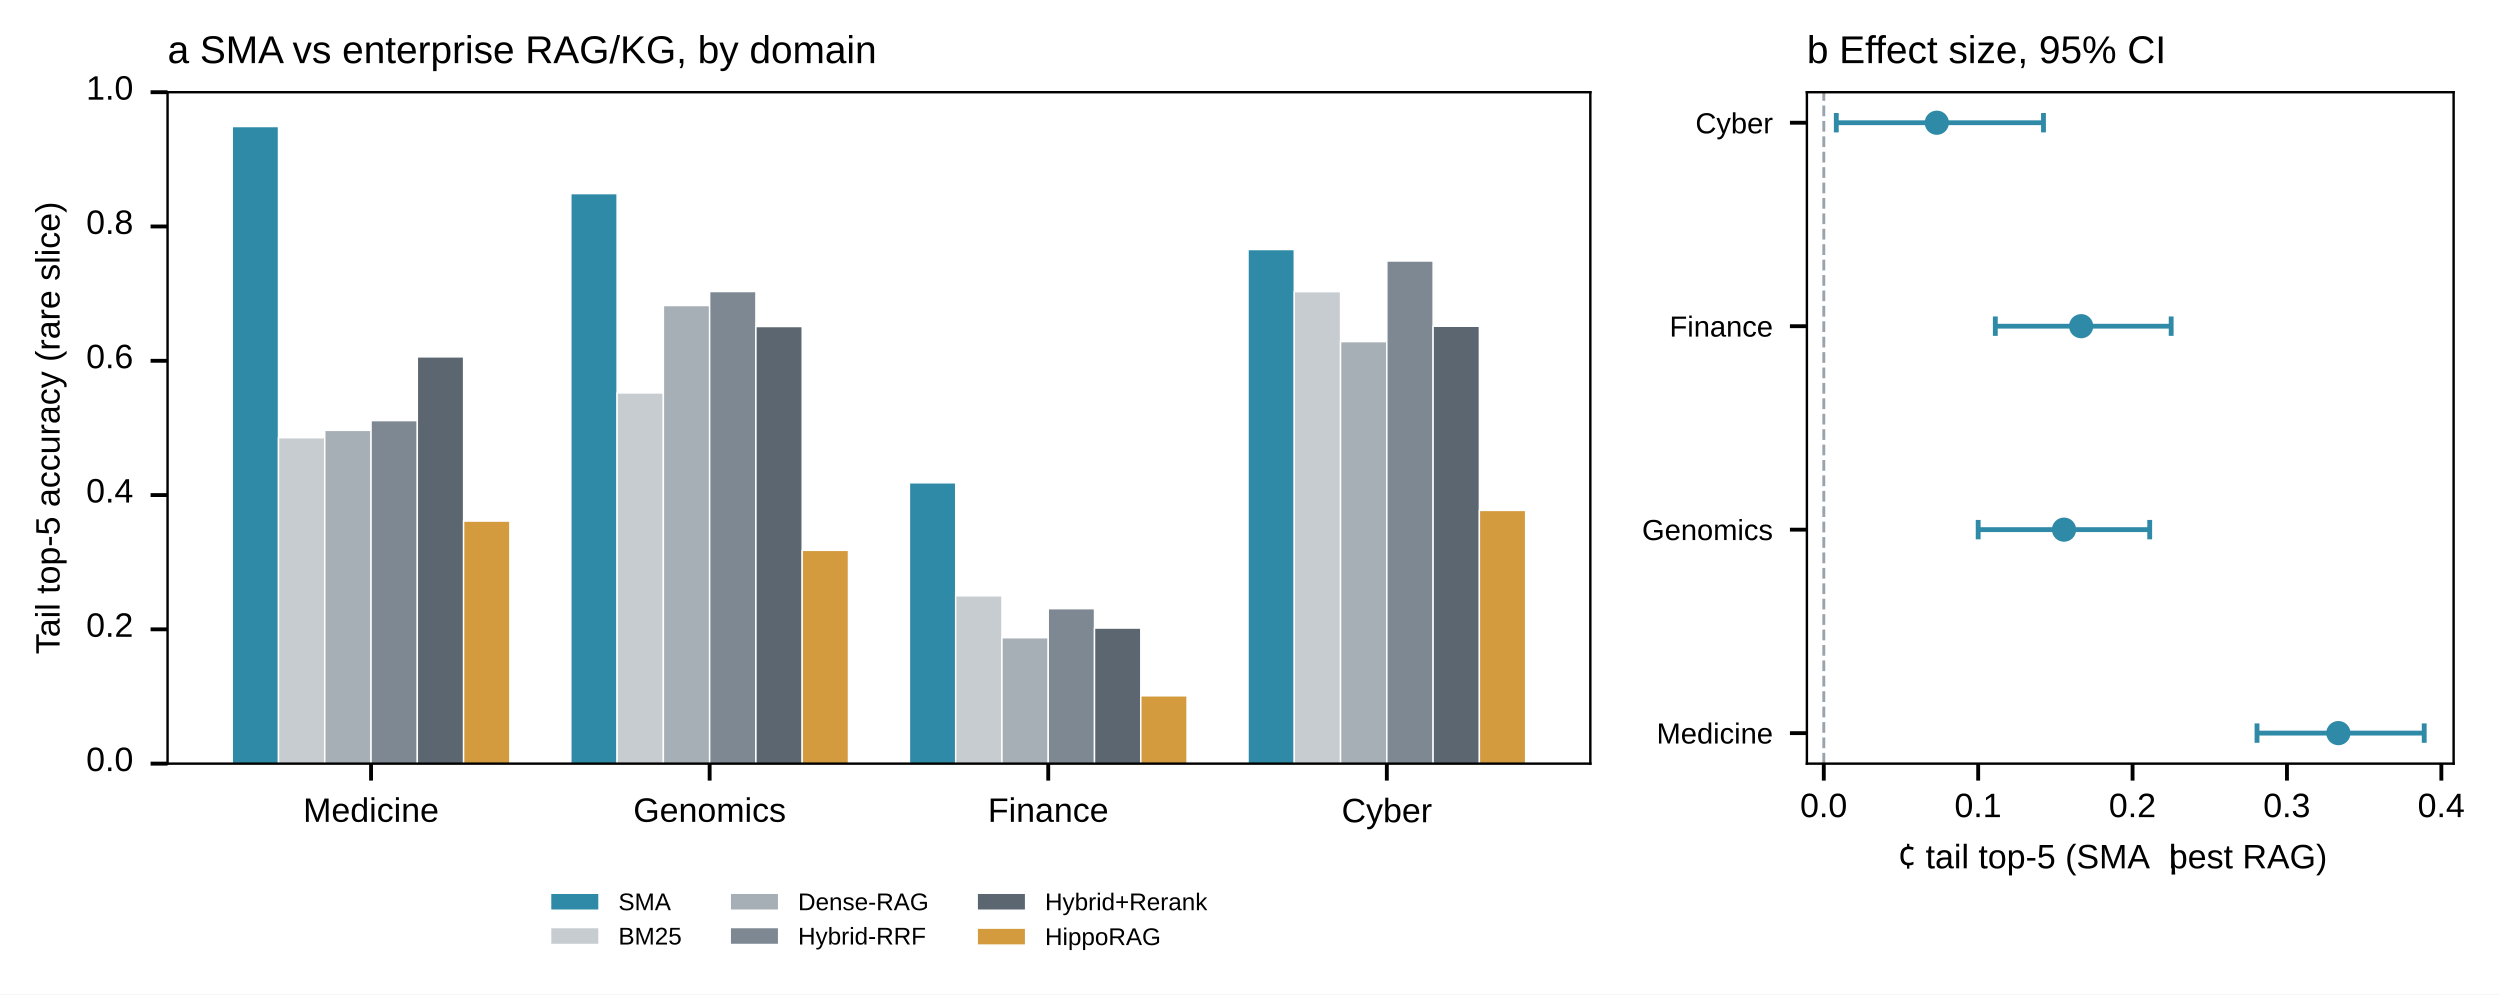
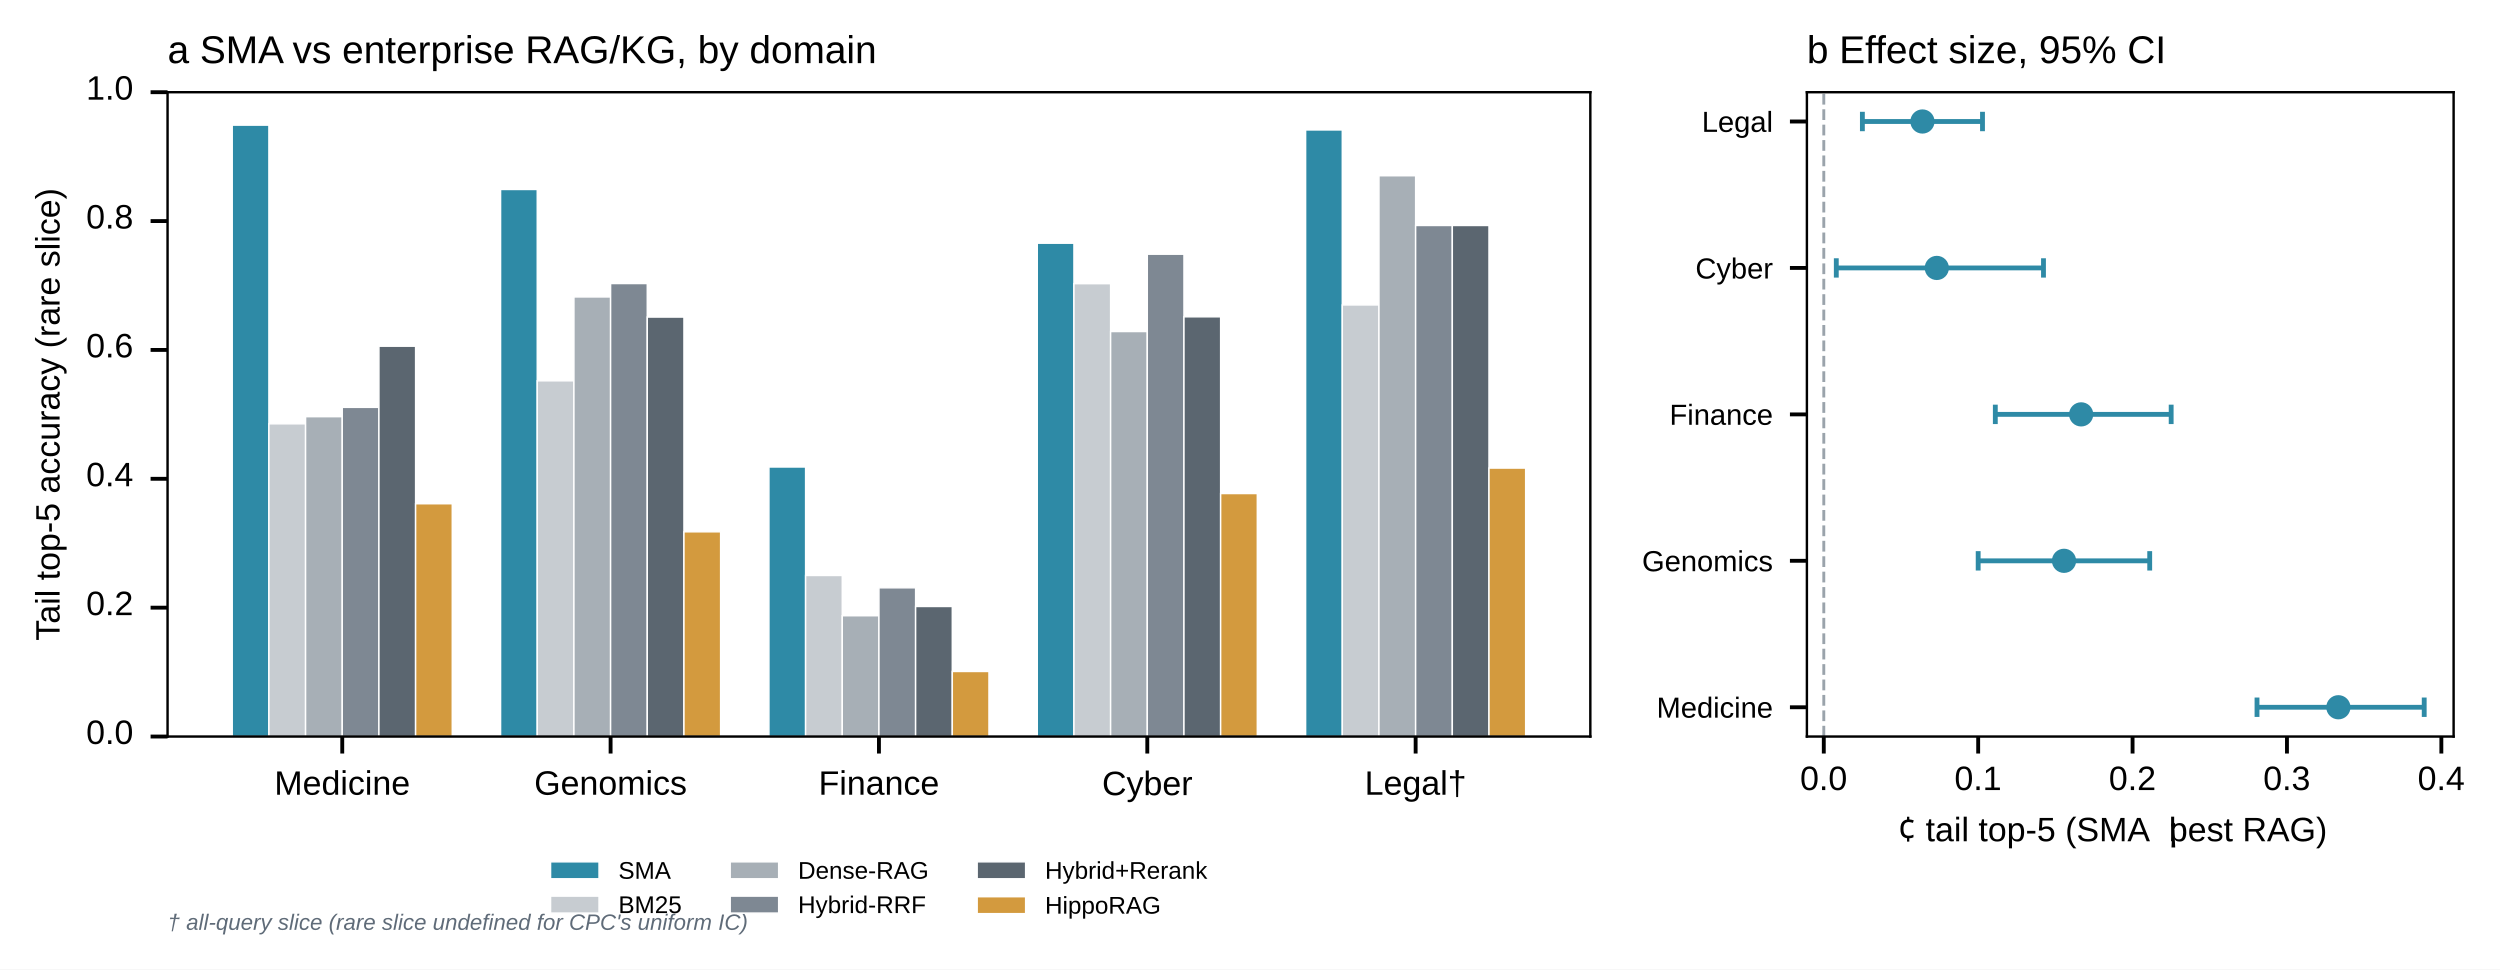
- <svg xmlns="http://www.w3.org/2000/svg" xmlns:xlink="http://www.w3.org/1999/xlink" width="515.778pt" height="205.174pt" viewBox="0 0 515.778 205.174" version="1.1">
+ <svg xmlns="http://www.w3.org/2000/svg" xmlns:xlink="http://www.w3.org/1999/xlink" width="515.778pt" height="200.005pt" viewBox="0 0 515.778 200.005" version="1.1">
  <defs>
    <style type="text/css">*{stroke-linejoin: round; stroke-linecap: butt}</style>
  </defs>
  <g id="figure_1">
    <g id="patch_1">
-       <path d="M 0 205.174  L 515.778 205.174  L 515.778 0  L 0 0  z " style="fill: #ffffff" />
+       <path d="M 0 200.005  L 515.778 200.005  L 515.778 0  L 0 0  z " style="fill: #ffffff" />
    </g>
    <g id="axes_1">
      <g id="patch_2">
-         <path d="M 34.569 157.546  L 328.103 157.546  L 328.103 19.024  L 34.569 19.024  z " style="fill: #ffffff" />
+         <path d="M 34.569 151.957  L 328.103 151.957  L 328.103 19.024  L 34.569 19.024  z " style="fill: #ffffff" />
      </g>
      <g id="patch_3">
-         <path d="M 47.912 157.546  L 57.458 157.546  L 57.458 26.102  L 47.912 26.102  z " clip-path="url(#pbd129fe81b)" style="fill: #2e8aa6; stroke: #ffffff; stroke-width: 0.3; stroke-linejoin: miter" />
+         <path d="M 47.912 151.957  L 55.478 151.957  L 55.478 25.817  L 47.912 25.817  z " clip-path="url(#p60771c1808)" style="fill: #2e8aa6; stroke: #ffffff; stroke-width: 0.3; stroke-linejoin: miter" />
      </g>
      <g id="patch_4">
-         <path d="M 117.767 157.546  L 127.314 157.546  L 127.314 39.941  L 117.767 39.941  z " clip-path="url(#pbd129fe81b)" style="fill: #2e8aa6; stroke: #ffffff; stroke-width: 0.3; stroke-linejoin: miter" />
+         <path d="M 103.274 151.957  L 110.841 151.957  L 110.841 39.097  L 103.274 39.097  z " clip-path="url(#p60771c1808)" style="fill: #2e8aa6; stroke: #ffffff; stroke-width: 0.3; stroke-linejoin: miter" />
      </g>
      <g id="patch_5">
-         <path d="M 187.623 157.546  L 197.17 157.546  L 197.17 99.602  L 187.623 99.602  z " clip-path="url(#pbd129fe81b)" style="fill: #2e8aa6; stroke: #ffffff; stroke-width: 0.3; stroke-linejoin: miter" />
+         <path d="M 158.637 151.957  L 166.204 151.957  L 166.204 96.351  L 158.637 96.351  z " clip-path="url(#p60771c1808)" style="fill: #2e8aa6; stroke: #ffffff; stroke-width: 0.3; stroke-linejoin: miter" />
      </g>
      <g id="patch_6">
-         <path d="M 257.479 157.546  L 267.026 157.546  L 267.026 51.479  L 257.479 51.479  z " clip-path="url(#pbd129fe81b)" style="fill: #2e8aa6; stroke: #ffffff; stroke-width: 0.3; stroke-linejoin: miter" />
+         <path d="M 214 151.957  L 221.566 151.957  L 221.566 50.17  L 214 50.17  z " clip-path="url(#p60771c1808)" style="fill: #2e8aa6; stroke: #ffffff; stroke-width: 0.3; stroke-linejoin: miter" />
      </g>
      <g id="patch_7">
-         <path d="M 57.458 157.546  L 67.005 157.546  L 67.005 90.307  L 57.458 90.307  z " clip-path="url(#pbd129fe81b)" style="fill: #c7ccd1; stroke: #ffffff; stroke-width: 0.3; stroke-linejoin: miter" />
+         <path d="M 269.363 151.957  L 276.929 151.957  L 276.929 26.814  L 269.363 26.814  z " clip-path="url(#p60771c1808)" style="fill: #2e8aa6; stroke: #ffffff; stroke-width: 0.3; stroke-linejoin: miter" />
      </g>
      <g id="patch_8">
-         <path d="M 127.314 157.546  L 136.861 157.546  L 136.861 81.068  L 127.314 81.068  z " clip-path="url(#pbd129fe81b)" style="fill: #c7ccd1; stroke: #ffffff; stroke-width: 0.3; stroke-linejoin: miter" />
+         <path d="M 55.478 151.957  L 63.044 151.957  L 63.044 87.431  L 55.478 87.431  z " clip-path="url(#p60771c1808)" style="fill: #c7ccd1; stroke: #ffffff; stroke-width: 0.3; stroke-linejoin: miter" />
      </g>
      <g id="patch_9">
-         <path d="M 197.17 157.546  L 206.717 157.546  L 206.717 122.915  L 197.17 122.915  z " clip-path="url(#pbd129fe81b)" style="fill: #c7ccd1; stroke: #ffffff; stroke-width: 0.3; stroke-linejoin: miter" />
+         <path d="M 110.841 151.957  L 118.407 151.957  L 118.407 78.565  L 110.841 78.565  z " clip-path="url(#p60771c1808)" style="fill: #c7ccd1; stroke: #ffffff; stroke-width: 0.3; stroke-linejoin: miter" />
      </g>
      <g id="patch_10">
-         <path d="M 267.026 157.546  L 276.573 157.546  L 276.573 60.179  L 267.026 60.179  z " clip-path="url(#pbd129fe81b)" style="fill: #c7ccd1; stroke: #ffffff; stroke-width: 0.3; stroke-linejoin: miter" />
+         <path d="M 166.204 151.957  L 173.77 151.957  L 173.77 118.724  L 166.204 118.724  z " clip-path="url(#p60771c1808)" style="fill: #c7ccd1; stroke: #ffffff; stroke-width: 0.3; stroke-linejoin: miter" />
      </g>
      <g id="patch_11">
-         <path d="M 67.005 157.546  L 76.552 157.546  L 76.552 88.783  L 67.005 88.783  z " clip-path="url(#pbd129fe81b)" style="fill: #a7afb6; stroke: #ffffff; stroke-width: 0.3; stroke-linejoin: miter" />
+         <path d="M 221.566 151.957  L 229.133 151.957  L 229.133 58.518  L 221.566 58.518  z " clip-path="url(#p60771c1808)" style="fill: #c7ccd1; stroke: #ffffff; stroke-width: 0.3; stroke-linejoin: miter" />
      </g>
      <g id="patch_12">
-         <path d="M 136.861 157.546  L 146.408 157.546  L 146.408 63.032  L 136.861 63.032  z " clip-path="url(#pbd129fe81b)" style="fill: #a7afb6; stroke: #ffffff; stroke-width: 0.3; stroke-linejoin: miter" />
+         <path d="M 276.929 151.957  L 284.496 151.957  L 284.496 62.918  L 276.929 62.918  z " clip-path="url(#p60771c1808)" style="fill: #c7ccd1; stroke: #ffffff; stroke-width: 0.3; stroke-linejoin: miter" />
      </g>
      <g id="patch_13">
-         <path d="M 206.717 157.546  L 216.264 157.546  L 216.264 131.573  L 206.717 131.573  z " clip-path="url(#pbd129fe81b)" style="fill: #a7afb6; stroke: #ffffff; stroke-width: 0.3; stroke-linejoin: miter" />
+         <path d="M 63.044 151.957  L 70.61 151.957  L 70.61 85.969  L 63.044 85.969  z " clip-path="url(#p60771c1808)" style="fill: #a7afb6; stroke: #ffffff; stroke-width: 0.3; stroke-linejoin: miter" />
      </g>
      <g id="patch_14">
-         <path d="M 276.573 157.546  L 286.12 157.546  L 286.12 70.471  L 276.573 70.471  z " clip-path="url(#pbd129fe81b)" style="fill: #a7afb6; stroke: #ffffff; stroke-width: 0.3; stroke-linejoin: miter" />
+         <path d="M 118.407 151.957  L 125.973 151.957  L 125.973 61.257  L 118.407 61.257  z " clip-path="url(#p60771c1808)" style="fill: #a7afb6; stroke: #ffffff; stroke-width: 0.3; stroke-linejoin: miter" />
      </g>
      <g id="patch_15">
-         <path d="M 76.552 157.546  L 86.099 157.546  L 86.099 86.775  L 76.552 86.775  z " clip-path="url(#pbd129fe81b)" style="fill: #7e8893; stroke: #ffffff; stroke-width: 0.3; stroke-linejoin: miter" />
+         <path d="M 173.77 151.957  L 181.336 151.957  L 181.336 127.032  L 173.77 127.032  z " clip-path="url(#p60771c1808)" style="fill: #a7afb6; stroke: #ffffff; stroke-width: 0.3; stroke-linejoin: miter" />
      </g>
      <g id="patch_16">
-         <path d="M 146.408 157.546  L 155.955 157.546  L 155.955 60.151  L 146.408 60.151  z " clip-path="url(#pbd129fe81b)" style="fill: #7e8893; stroke: #ffffff; stroke-width: 0.3; stroke-linejoin: miter" />
+         <path d="M 229.133 151.957  L 236.699 151.957  L 236.699 68.395  L 229.133 68.395  z " clip-path="url(#p60771c1808)" style="fill: #a7afb6; stroke: #ffffff; stroke-width: 0.3; stroke-linejoin: miter" />
      </g>
      <g id="patch_17">
-         <path d="M 216.264 157.546  L 225.811 157.546  L 225.811 125.575  L 216.264 125.575  z " clip-path="url(#pbd129fe81b)" style="fill: #7e8893; stroke: #ffffff; stroke-width: 0.3; stroke-linejoin: miter" />
+         <path d="M 284.496 151.957  L 292.062 151.957  L 292.062 36.252  L 284.496 36.252  z " clip-path="url(#p60771c1808)" style="fill: #a7afb6; stroke: #ffffff; stroke-width: 0.3; stroke-linejoin: miter" />
      </g>
      <g id="patch_18">
-         <path d="M 286.12 157.546  L 295.667 157.546  L 295.667 53.848  L 286.12 53.848  z " clip-path="url(#pbd129fe81b)" style="fill: #7e8893; stroke: #ffffff; stroke-width: 0.3; stroke-linejoin: miter" />
+         <path d="M 70.61 151.957  L 78.177 151.957  L 78.177 84.041  L 70.61 84.041  z " clip-path="url(#p60771c1808)" style="fill: #7e8893; stroke: #ffffff; stroke-width: 0.3; stroke-linejoin: miter" />
      </g>
      <g id="patch_19">
-         <path d="M 86.099 157.546  L 95.646 157.546  L 95.646 73.629  L 86.099 73.629  z " clip-path="url(#pbd129fe81b)" style="fill: #5b6670; stroke: #ffffff; stroke-width: 0.3; stroke-linejoin: miter" />
+         <path d="M 125.973 151.957  L 133.539 151.957  L 133.539 58.492  L 125.973 58.492  z " clip-path="url(#p60771c1808)" style="fill: #7e8893; stroke: #ffffff; stroke-width: 0.3; stroke-linejoin: miter" />
      </g>
      <g id="patch_20">
-         <path d="M 155.955 157.546  L 165.502 157.546  L 165.502 67.368  L 155.955 67.368  z " clip-path="url(#pbd129fe81b)" style="fill: #5b6670; stroke: #ffffff; stroke-width: 0.3; stroke-linejoin: miter" />
+         <path d="M 181.336 151.957  L 188.902 151.957  L 188.902 121.276  L 181.336 121.276  z " clip-path="url(#p60771c1808)" style="fill: #7e8893; stroke: #ffffff; stroke-width: 0.3; stroke-linejoin: miter" />
      </g>
      <g id="patch_21">
-         <path d="M 225.811 157.546  L 235.358 157.546  L 235.358 129.578  L 225.811 129.578  z " clip-path="url(#pbd129fe81b)" style="fill: #5b6670; stroke: #ffffff; stroke-width: 0.3; stroke-linejoin: miter" />
+         <path d="M 236.699 151.957  L 244.265 151.957  L 244.265 52.443  L 236.699 52.443  z " clip-path="url(#p60771c1808)" style="fill: #7e8893; stroke: #ffffff; stroke-width: 0.3; stroke-linejoin: miter" />
      </g>
      <g id="patch_22">
-         <path d="M 295.667 157.546  L 305.214 157.546  L 305.214 67.313  L 295.667 67.313  z " clip-path="url(#pbd129fe81b)" style="fill: #5b6670; stroke: #ffffff; stroke-width: 0.3; stroke-linejoin: miter" />
+         <path d="M 292.062 151.957  L 299.628 151.957  L 299.628 46.514  L 292.062 46.514  z " clip-path="url(#p60771c1808)" style="fill: #7e8893; stroke: #ffffff; stroke-width: 0.3; stroke-linejoin: miter" />
      </g>
      <g id="patch_23">
-         <path d="M 95.646 157.546  L 105.193 157.546  L 105.193 107.498  L 95.646 107.498  z " clip-path="url(#pbd129fe81b)" style="fill: #d39a3e; stroke: #ffffff; stroke-width: 0.3; stroke-linejoin: miter" />
+         <path d="M 78.177 151.957  L 85.743 151.957  L 85.743 71.426  L 78.177 71.426  z " clip-path="url(#p60771c1808)" style="fill: #5b6670; stroke: #ffffff; stroke-width: 0.3; stroke-linejoin: miter" />
      </g>
      <g id="patch_24">
-         <path d="M 165.502 157.546  L 175.049 157.546  L 175.049 113.537  L 165.502 113.537  z " clip-path="url(#pbd129fe81b)" style="fill: #d39a3e; stroke: #ffffff; stroke-width: 0.3; stroke-linejoin: miter" />
+         <path d="M 133.539 151.957  L 141.106 151.957  L 141.106 65.418  L 133.539 65.418  z " clip-path="url(#p60771c1808)" style="fill: #5b6670; stroke: #ffffff; stroke-width: 0.3; stroke-linejoin: miter" />
      </g>
      <g id="patch_25">
-         <path d="M 235.358 157.546  L 244.905 157.546  L 244.905 143.555  L 235.358 143.555  z " clip-path="url(#pbd129fe81b)" style="fill: #d39a3e; stroke: #ffffff; stroke-width: 0.3; stroke-linejoin: miter" />
+         <path d="M 188.902 151.957  L 196.469 151.957  L 196.469 125.118  L 188.902 125.118  z " clip-path="url(#p60771c1808)" style="fill: #5b6670; stroke: #ffffff; stroke-width: 0.3; stroke-linejoin: miter" />
      </g>
      <g id="patch_26">
-         <path d="M 305.214 157.546  L 314.761 157.546  L 314.761 105.309  L 305.214 105.309  z " clip-path="url(#pbd129fe81b)" style="fill: #d39a3e; stroke: #ffffff; stroke-width: 0.3; stroke-linejoin: miter" />
+         <path d="M 244.265 151.957  L 251.831 151.957  L 251.831 65.364  L 244.265 65.364  z " clip-path="url(#p60771c1808)" style="fill: #5b6670; stroke: #ffffff; stroke-width: 0.3; stroke-linejoin: miter" />
+       </g>
+       <g id="patch_27">
+         <path d="M 299.628 151.957  L 307.194 151.957  L 307.194 46.514  L 299.628 46.514  z " clip-path="url(#p60771c1808)" style="fill: #5b6670; stroke: #ffffff; stroke-width: 0.3; stroke-linejoin: miter" />
+       </g>
+       <g id="patch_28">
+         <path d="M 85.743 151.957  L 93.309 151.957  L 93.309 103.928  L 85.743 103.928  z " clip-path="url(#p60771c1808)" style="fill: #d39a3e; stroke: #ffffff; stroke-width: 0.3; stroke-linejoin: miter" />
+       </g>
+       <g id="patch_29">
+         <path d="M 141.106 151.957  L 148.672 151.957  L 148.672 109.724  L 141.106 109.724  z " clip-path="url(#p60771c1808)" style="fill: #d39a3e; stroke: #ffffff; stroke-width: 0.3; stroke-linejoin: miter" />
+       </g>
+       <g id="patch_30">
+         <path d="M 196.469 151.957  L 204.035 151.957  L 204.035 138.531  L 196.469 138.531  z " clip-path="url(#p60771c1808)" style="fill: #d39a3e; stroke: #ffffff; stroke-width: 0.3; stroke-linejoin: miter" />
+       </g>
+       <g id="patch_31">
+         <path d="M 251.831 151.957  L 259.398 151.957  L 259.398 101.828  L 251.831 101.828  z " clip-path="url(#p60771c1808)" style="fill: #d39a3e; stroke: #ffffff; stroke-width: 0.3; stroke-linejoin: miter" />
+       </g>
+       <g id="patch_32">
+         <path d="M 307.194 151.957  L 314.761 151.957  L 314.761 96.564  L 307.194 96.564  z " clip-path="url(#p60771c1808)" style="fill: #d39a3e; stroke: #ffffff; stroke-width: 0.3; stroke-linejoin: miter" />
      </g>
      <g id="matplotlib.axis_1">
        <g id="xtick_1">
          <g id="line2d_1">
            <defs>
-               <path id="m5d22c96a37" d="M 0 0  L 0 3.5  " style="stroke: #000000; stroke-width: 0.8" />
+               <path id="mb6d1cd2366" d="M 0 0  L 0 3.5  " style="stroke: #000000; stroke-width: 0.8" />
            </defs>
            <g>
-               <use xlink:href="#m5d22c96a37" x="76.552" y="157.546" style="stroke: #000000; stroke-width: 0.8" />
+               <use xlink:href="#mb6d1cd2366" x="70.61" y="151.957" style="stroke: #000000; stroke-width: 0.8" />
            </g>
          </g>
          <g id="text_1">
-             <text style="font: 7px 'Arial', 'Helvetica', 'DejaVu Sans', sans-serif; text-anchor: middle" x="76.552" y="169.556" transform="rotate(-0 76.55239 169.5563)">Medicine</text>
+             <text style="font: 7px 'Arial', 'Helvetica', 'DejaVu Sans', sans-serif; text-anchor: middle" x="70.61" y="163.968" transform="rotate(-0 70.6103 163.9677)">Medicine</text>
          </g>
        </g>
        <g id="xtick_2">
          <g id="line2d_2">
            <g>
-               <use xlink:href="#m5d22c96a37" x="146.408" y="157.546" style="stroke: #000000; stroke-width: 0.8" />
+               <use xlink:href="#mb6d1cd2366" x="125.973" y="151.957" style="stroke: #000000; stroke-width: 0.8" />
            </g>
          </g>
          <g id="text_2">
-             <text style="font: 7px 'Arial', 'Helvetica', 'DejaVu Sans', sans-serif; text-anchor: middle" x="146.408" y="169.556" transform="rotate(-0 146.4082 169.5563)">Genomics</text>
+             <text style="font: 7px 'Arial', 'Helvetica', 'DejaVu Sans', sans-serif; text-anchor: middle" x="125.973" y="163.968" transform="rotate(-0 125.9732 163.9677)">Genomics</text>
          </g>
        </g>
        <g id="xtick_3">
          <g id="line2d_3">
            <g>
-               <use xlink:href="#m5d22c96a37" x="216.264" y="157.546" style="stroke: #000000; stroke-width: 0.8" />
+               <use xlink:href="#mb6d1cd2366" x="181.336" y="151.957" style="stroke: #000000; stroke-width: 0.8" />
            </g>
          </g>
          <g id="text_3">
-             <text style="font: 7px 'Arial', 'Helvetica', 'DejaVu Sans', sans-serif; text-anchor: middle" x="216.264" y="169.556" transform="rotate(-0 216.2639 169.5563)">Finance</text>
+             <text style="font: 7px 'Arial', 'Helvetica', 'DejaVu Sans', sans-serif; text-anchor: middle" x="181.336" y="163.968" transform="rotate(-0 181.3361 163.9677)">Finance</text>
          </g>
        </g>
        <g id="xtick_4">
          <g id="line2d_4">
            <g>
-               <use xlink:href="#m5d22c96a37" x="286.12" y="157.546" style="stroke: #000000; stroke-width: 0.8" />
+               <use xlink:href="#mb6d1cd2366" x="236.699" y="151.957" style="stroke: #000000; stroke-width: 0.8" />
            </g>
          </g>
          <g id="text_4">
-             <text style="font: 7px 'Arial', 'Helvetica', 'DejaVu Sans', sans-serif; text-anchor: middle" x="286.12" y="169.642" transform="rotate(-0 286.1197 169.6416)">Cyber</text>
+             <text style="font: 7px 'Arial', 'Helvetica', 'DejaVu Sans', sans-serif; text-anchor: middle" x="236.699" y="164.053" transform="rotate(-0 236.6989 164.053)">Cyber</text>
+           </g>
+         </g>
+         <g id="xtick_5">
+           <g id="line2d_5">
+             <g>
+               <use xlink:href="#mb6d1cd2366" x="292.062" y="151.957" style="stroke: #000000; stroke-width: 0.8" />
+             </g>
+           </g>
+           <g id="text_5">
+             <text style="font: 7px 'Arial', 'Helvetica', 'DejaVu Sans', sans-serif; text-anchor: middle" x="292.062" y="163.968" transform="rotate(-0 292.0618 163.9677)">Legal†</text>
          </g>
        </g>
      </g>
      <g id="matplotlib.axis_2">
        <g id="ytick_1">
-           <g id="line2d_5">
+           <g id="line2d_6">
            <defs>
-               <path id="m85ed075227" d="M 0 0  L -3.5 0  " style="stroke: #000000; stroke-width: 0.8" />
+               <path id="m9bcfb2f5f6" d="M 0 0  L -3.5 0  " style="stroke: #000000; stroke-width: 0.8" />
            </defs>
            <g>
-               <use xlink:href="#m85ed075227" x="34.569" y="157.546" style="stroke: #000000; stroke-width: 0.8" />
-             </g>
-           </g>
-           <g id="text_5">
-             <g transform="translate(17.76906 160.0511)">
+               <use xlink:href="#m9bcfb2f5f6" x="34.569" y="151.957" style="stroke: #000000; stroke-width: 0.8" />
+             </g>
+           </g>
+           <g id="text_6">
+             <g transform="translate(17.76906 154.4624)">
              <text>
                <tspan style="font: 7px 'Arial'" x="0 3.893 5.838" y="-0.969">0.0</tspan>
              </text>
            </g>
          </g>
        </g>
        <g id="ytick_2">
-           <g id="line2d_6">
-             <g>
-               <use xlink:href="#m85ed075227" x="34.569" y="129.841" style="stroke: #000000; stroke-width: 0.8" />
-             </g>
-           </g>
-           <g id="text_6">
-             <g transform="translate(17.76906 132.3467)">
+           <g id="line2d_7">
+             <g>
+               <use xlink:href="#m9bcfb2f5f6" x="34.569" y="125.371" style="stroke: #000000; stroke-width: 0.8" />
+             </g>
+           </g>
+           <g id="text_7">
+             <g transform="translate(17.76906 127.8757)">
              <text>
                <tspan style="font: 7px 'Arial'" x="0 3.893 5.838" y="-0.969">0.2</tspan>
              </text>
            </g>
          </g>
        </g>
        <g id="ytick_3">
-           <g id="line2d_7">
-             <g>
-               <use xlink:href="#m85ed075227" x="34.569" y="102.137" style="stroke: #000000; stroke-width: 0.8" />
-             </g>
-           </g>
-           <g id="text_7">
-             <g transform="translate(17.76906 104.6422)">
+           <g id="line2d_8">
+             <g>
+               <use xlink:href="#m9bcfb2f5f6" x="34.569" y="98.784" style="stroke: #000000; stroke-width: 0.8" />
+             </g>
+           </g>
+           <g id="text_8">
+             <g transform="translate(17.76906 101.2891)">
              <text>
                <tspan style="font: 7px 'Arial'" x="0 3.893 5.838" y="-0.969">0.4</tspan>
              </text>
            </g>
          </g>
        </g>
        <g id="ytick_4">
-           <g id="line2d_8">
-             <g>
-               <use xlink:href="#m85ed075227" x="34.569" y="74.433" style="stroke: #000000; stroke-width: 0.8" />
-             </g>
-           </g>
-           <g id="text_8">
-             <g transform="translate(17.76906 76.93782)">
+           <g id="line2d_9">
+             <g>
+               <use xlink:href="#m9bcfb2f5f6" x="34.569" y="72.197" style="stroke: #000000; stroke-width: 0.8" />
+             </g>
+           </g>
+           <g id="text_9">
+             <g transform="translate(17.76906 74.70236)">
              <text>
                <tspan style="font: 7px 'Arial'" x="0 3.893 5.838" y="-0.969">0.6</tspan>
              </text>
            </g>
          </g>
        </g>
        <g id="ytick_5">
-           <g id="line2d_9">
-             <g>
-               <use xlink:href="#m85ed075227" x="34.569" y="46.728" style="stroke: #000000; stroke-width: 0.8" />
-             </g>
-           </g>
-           <g id="text_9">
-             <g transform="translate(17.76906 49.2334)">
+           <g id="line2d_10">
+             <g>
+               <use xlink:href="#m9bcfb2f5f6" x="34.569" y="45.61" style="stroke: #000000; stroke-width: 0.8" />
+             </g>
+           </g>
+           <g id="text_10">
+             <g transform="translate(17.76906 48.11567)">
              <text>
                <tspan style="font: 7px 'Arial'" x="0 3.893 5.838" y="-0.969">0.8</tspan>
              </text>
            </g>
          </g>
        </g>
        <g id="ytick_6">
-           <g id="line2d_10">
-             <g>
-               <use xlink:href="#m85ed075227" x="34.569" y="19.024" style="stroke: #000000; stroke-width: 0.8" />
-             </g>
-           </g>
-           <g id="text_10">
+           <g id="line2d_11">
+             <g>
+               <use xlink:href="#m9bcfb2f5f6" x="34.569" y="19.024" style="stroke: #000000; stroke-width: 0.8" />
+             </g>
+           </g>
+           <g id="text_11">
            <g transform="translate(17.76906 21.52898)">
              <text>
                <tspan style="font: 7px 'Arial'" x="0 3.893 5.838" y="-0.969">1.0</tspan>
              </text>
            </g>
          </g>
        </g>
-         <g id="text_11">
-           <text style="font: 7px 'Arial', 'Helvetica', 'DejaVu Sans', sans-serif; text-anchor: middle" x="12.296" y="88.285" transform="rotate(-90 12.29578 88.2848)">Tail top-5 accuracy (rare slice)</text>
-         </g>
-       </g>
-       <g id="patch_27">
-         <path d="M 34.569 157.546  L 34.569 19.024  " style="fill: none; stroke: #000000; stroke-width: 0.5; stroke-linejoin: miter; stroke-linecap: square" />
-       </g>
-       <g id="patch_28">
-         <path d="M 328.103 157.546  L 328.103 19.024  " style="fill: none; stroke: #000000; stroke-width: 0.5; stroke-linejoin: miter; stroke-linecap: square" />
-       </g>
-       <g id="patch_29">
-         <path d="M 34.569 157.546  L 328.103 157.546  " style="fill: none; stroke: #000000; stroke-width: 0.5; stroke-linejoin: miter; stroke-linecap: square" />
-       </g>
-       <g id="patch_30">
+         <g id="text_12">
+           <text style="font: 7px 'Arial', 'Helvetica', 'DejaVu Sans', sans-serif; text-anchor: middle" x="12.296" y="85.49" transform="rotate(-90 12.29578 85.49048)">Tail top-5 accuracy (rare slice)</text>
+         </g>
+       </g>
+       <g id="patch_33">
+         <path d="M 34.569 151.957  L 34.569 19.024  " style="fill: none; stroke: #000000; stroke-width: 0.5; stroke-linejoin: miter; stroke-linecap: square" />
+       </g>
+       <g id="patch_34">
+         <path d="M 328.103 151.957  L 328.103 19.024  " style="fill: none; stroke: #000000; stroke-width: 0.5; stroke-linejoin: miter; stroke-linecap: square" />
+       </g>
+       <g id="patch_35">
+         <path d="M 34.569 151.957  L 328.103 151.957  " style="fill: none; stroke: #000000; stroke-width: 0.5; stroke-linejoin: miter; stroke-linecap: square" />
+       </g>
+       <g id="patch_36">
        <path d="M 34.569 19.024  L 328.103 19.024  " style="fill: none; stroke: #000000; stroke-width: 0.5; stroke-linejoin: miter; stroke-linecap: square" />
      </g>
-       <g id="text_12">
+       <g id="text_13">
+         <text style="fill: #5f6b78; font: italic 4.6px 'Arial', 'Helvetica', 'DejaVu Sans', sans-serif; text-anchor: start" x="34.569" y="191.837" transform="rotate(-0 34.56906 191.8372)">† all-query slice (rare slice undefined for CPC's uniform IC)</text>
+       </g>
+       <g id="text_14">
        <text style="font: 8px 'Arial', 'Helvetica', 'DejaVu Sans', sans-serif; text-anchor: start" x="34.569" y="13.024" transform="rotate(-0 34.56906 13.02375)">a   SMA vs enterprise RAG/KG, by domain</text>
      </g>
      <g id="legend_1">
-         <g id="patch_31">
-           <path d="M 113.587 187.788  L 123.587 187.788  L 123.587 184.288  L 113.587 184.288  z " style="fill: #2e8aa6; stroke: #ffffff; stroke-width: 0.3; stroke-linejoin: miter" />
-         </g>
-         <g id="text_13">
-           <text style="font: 5px 'Arial', 'Helvetica', 'DejaVu Sans', sans-serif; text-anchor: start" x="127.587" y="187.788" transform="rotate(-0 127.5868 187.7883)">SMA</text>
-         </g>
-         <g id="patch_32">
-           <path d="M 113.587 194.861  L 123.587 194.861  L 123.587 191.361  L 113.587 191.361  z " style="fill: #c7ccd1; stroke: #ffffff; stroke-width: 0.3; stroke-linejoin: miter" />
-         </g>
-         <g id="text_14">
-           <text style="font: 5px 'Arial', 'Helvetica', 'DejaVu Sans', sans-serif; text-anchor: start" x="127.587" y="194.861" transform="rotate(-0 127.5868 194.8609)">BM25</text>
-         </g>
-         <g id="patch_33">
-           <path d="M 150.648 187.788  L 160.648 187.788  L 160.648 184.288  L 150.648 184.288  z " style="fill: #a7afb6; stroke: #ffffff; stroke-width: 0.3; stroke-linejoin: miter" />
+         <g id="patch_37">
+           <path d="M 113.587 181.305  L 123.587 181.305  L 123.587 177.805  L 113.587 177.805  z " style="fill: #2e8aa6; stroke: #ffffff; stroke-width: 0.3; stroke-linejoin: miter" />
        </g>
        <g id="text_15">
-           <text style="font: 5px 'Arial', 'Helvetica', 'DejaVu Sans', sans-serif; text-anchor: start" x="164.648" y="187.788" transform="rotate(-0 164.6478 187.7883)">Dense-RAG</text>
-         </g>
-         <g id="patch_34">
-           <path d="M 150.648 194.861  L 160.648 194.861  L 160.648 191.361  L 150.648 191.361  z " style="fill: #7e8893; stroke: #ffffff; stroke-width: 0.3; stroke-linejoin: miter" />
+           <text style="font: 5px 'Arial', 'Helvetica', 'DejaVu Sans', sans-serif; text-anchor: start" x="127.587" y="181.305" transform="rotate(-0 127.5868 181.3055)">SMA</text>
+         </g>
+         <g id="patch_38">
+           <path d="M 113.587 188.378  L 123.587 188.378  L 123.587 184.878  L 113.587 184.878  z " style="fill: #c7ccd1; stroke: #ffffff; stroke-width: 0.3; stroke-linejoin: miter" />
        </g>
        <g id="text_16">
-           <text style="font: 5px 'Arial', 'Helvetica', 'DejaVu Sans', sans-serif; text-anchor: start" x="164.648" y="194.861" transform="rotate(-0 164.6478 194.8609)">Hybrid-RRF</text>
-         </g>
-         <g id="patch_35">
-           <path d="M 201.6 187.788  L 211.6 187.788  L 211.6 184.288  L 201.6 184.288  z " style="fill: #5b6670; stroke: #ffffff; stroke-width: 0.3; stroke-linejoin: miter" />
+           <text style="font: 5px 'Arial', 'Helvetica', 'DejaVu Sans', sans-serif; text-anchor: start" x="127.587" y="188.378" transform="rotate(-0 127.5868 188.3781)">BM25</text>
+         </g>
+         <g id="patch_39">
+           <path d="M 150.648 181.305  L 160.648 181.305  L 160.648 177.805  L 150.648 177.805  z " style="fill: #a7afb6; stroke: #ffffff; stroke-width: 0.3; stroke-linejoin: miter" />
        </g>
        <g id="text_17">
-           <text style="font: 5px 'Arial', 'Helvetica', 'DejaVu Sans', sans-serif; text-anchor: start" x="215.6" y="187.788" transform="rotate(-0 215.6001 187.7883)">Hybrid+Rerank</text>
-         </g>
-         <g id="patch_36">
-           <path d="M 201.6 194.98  L 211.6 194.98  L 211.6 191.48  L 201.6 191.48  z " style="fill: #d39a3e; stroke: #ffffff; stroke-width: 0.3; stroke-linejoin: miter" />
+           <text style="font: 5px 'Arial', 'Helvetica', 'DejaVu Sans', sans-serif; text-anchor: start" x="164.648" y="181.305" transform="rotate(-0 164.6478 181.3055)">Dense-RAG</text>
+         </g>
+         <g id="patch_40">
+           <path d="M 150.648 188.378  L 160.648 188.378  L 160.648 184.878  L 150.648 184.878  z " style="fill: #7e8893; stroke: #ffffff; stroke-width: 0.3; stroke-linejoin: miter" />
        </g>
        <g id="text_18">
-           <text style="font: 5px 'Arial', 'Helvetica', 'DejaVu Sans', sans-serif; text-anchor: start" x="215.6" y="194.98" transform="rotate(-0 215.6001 194.9805)">HippoRAG</text>
+           <text style="font: 5px 'Arial', 'Helvetica', 'DejaVu Sans', sans-serif; text-anchor: start" x="164.648" y="188.378" transform="rotate(-0 164.6478 188.3781)">Hybrid-RRF</text>
+         </g>
+         <g id="patch_41">
+           <path d="M 201.6 181.305  L 211.6 181.305  L 211.6 177.805  L 201.6 177.805  z " style="fill: #5b6670; stroke: #ffffff; stroke-width: 0.3; stroke-linejoin: miter" />
+         </g>
+         <g id="text_19">
+           <text style="font: 5px 'Arial', 'Helvetica', 'DejaVu Sans', sans-serif; text-anchor: start" x="215.6" y="181.305" transform="rotate(-0 215.6001 181.3055)">Hybrid+Rerank</text>
+         </g>
+         <g id="patch_42">
+           <path d="M 201.6 188.498  L 211.6 188.498  L 211.6 184.998  L 201.6 184.998  z " style="fill: #d39a3e; stroke: #ffffff; stroke-width: 0.3; stroke-linejoin: miter" />
+         </g>
+         <g id="text_20">
+           <text style="font: 5px 'Arial', 'Helvetica', 'DejaVu Sans', sans-serif; text-anchor: start" x="215.6" y="188.498" transform="rotate(-0 215.6001 188.4976)">HippoRAG</text>
        </g>
      </g>
    </g>
    <g id="axes_2">
-       <g id="patch_37">
-         <path d="M 372.783 157.546  L 506.208 157.546  L 506.208 19.024  L 372.783 19.024  z " style="fill: #ffffff" />
+       <g id="patch_43">
+         <path d="M 372.783 151.957  L 506.208 151.957  L 506.208 19.024  L 372.783 19.024  z " style="fill: #ffffff" />
      </g>
      <g id="matplotlib.axis_3">
-         <g id="xtick_5">
-           <g id="line2d_11">
-             <g>
-               <use xlink:href="#m5d22c96a37" x="376.268" y="157.546" style="stroke: #000000; stroke-width: 0.8" />
-             </g>
-           </g>
-           <g id="text_19">
-             <g transform="translate(371.3677 169.5563)">
-               <text>
-                 <tspan style="font: 7px 'Arial'" x="0 3.893 5.838" y="-0.969">0.0</tspan>
-               </text>
-             </g>
-           </g>
-         </g>
        <g id="xtick_6">
          <g id="line2d_12">
            <g>
-               <use xlink:href="#m5d22c96a37" x="408.12" y="157.546" style="stroke: #000000; stroke-width: 0.8" />
-             </g>
-           </g>
-           <g id="text_20">
-             <g transform="translate(403.2204 169.5563)">
-               <text>
-                 <tspan style="font: 7px 'Arial'" x="0 3.893 5.838" y="-0.969">0.1</tspan>
+               <use xlink:href="#mb6d1cd2366" x="376.268" y="151.957" style="stroke: #000000; stroke-width: 0.8" />
+             </g>
+           </g>
+           <g id="text_21">
+             <g transform="translate(371.3677 163.9677)">
+               <text>
+                 <tspan style="font: 7px 'Arial'" x="0 3.893 5.838" y="-0.969">0.0</tspan>
              </text>
            </g>
          </g>
        </g>
        <g id="xtick_7">
          <g id="line2d_13">
            <g>
-               <use xlink:href="#m5d22c96a37" x="439.973" y="157.546" style="stroke: #000000; stroke-width: 0.8" />
-             </g>
-           </g>
-           <g id="text_21">
-             <g transform="translate(435.0731 169.5563)">
-               <text>
-                 <tspan style="font: 7px 'Arial'" x="0 3.893 5.838" y="-0.969">0.2</tspan>
+               <use xlink:href="#mb6d1cd2366" x="408.12" y="151.957" style="stroke: #000000; stroke-width: 0.8" />
+             </g>
+           </g>
+           <g id="text_22">
+             <g transform="translate(403.2204 163.9677)">
+               <text>
+                 <tspan style="font: 7px 'Arial'" x="0 3.893 5.838" y="-0.969">0.1</tspan>
              </text>
            </g>
          </g>
        </g>
        <g id="xtick_8">
          <g id="line2d_14">
            <g>
-               <use xlink:href="#m5d22c96a37" x="471.826" y="157.546" style="stroke: #000000; stroke-width: 0.8" />
-             </g>
-           </g>
-           <g id="text_22">
-             <g transform="translate(466.9258 169.5563)">
-               <text>
-                 <tspan style="font: 7px 'Arial'" x="0 3.893 5.838" y="-0.969">0.3</tspan>
+               <use xlink:href="#mb6d1cd2366" x="439.973" y="151.957" style="stroke: #000000; stroke-width: 0.8" />
+             </g>
+           </g>
+           <g id="text_23">
+             <g transform="translate(435.0731 163.9677)">
+               <text>
+                 <tspan style="font: 7px 'Arial'" x="0 3.893 5.838" y="-0.969">0.2</tspan>
              </text>
            </g>
          </g>
        </g>
        <g id="xtick_9">
          <g id="line2d_15">
            <g>
-               <use xlink:href="#m5d22c96a37" x="503.678" y="157.546" style="stroke: #000000; stroke-width: 0.8" />
-             </g>
-           </g>
-           <g id="text_23">
-             <g transform="translate(498.7785 169.5563)">
+               <use xlink:href="#mb6d1cd2366" x="471.826" y="151.957" style="stroke: #000000; stroke-width: 0.8" />
+             </g>
+           </g>
+           <g id="text_24">
+             <g transform="translate(466.9258 163.9677)">
+               <text>
+                 <tspan style="font: 7px 'Arial'" x="0 3.893 5.838" y="-0.969">0.3</tspan>
+               </text>
+             </g>
+           </g>
+         </g>
+         <g id="xtick_10">
+           <g id="line2d_16">
+             <g>
+               <use xlink:href="#mb6d1cd2366" x="503.678" y="151.957" style="stroke: #000000; stroke-width: 0.8" />
+             </g>
+           </g>
+           <g id="text_25">
+             <g transform="translate(498.7785 163.9677)">
              <text>
                <tspan style="font: 7px 'Arial'" x="0 3.893 5.838" y="-0.969">0.4</tspan>
              </text>
            </g>
          </g>
        </g>
-         <g id="text_24">
-           <g transform="translate(391.4403 180.0576)">
+         <g id="text_26">
+           <g transform="translate(391.4403 174.4689)">
            <text>
              <tspan style="font: 7px 'cmr10'" x="0" y="-0.906">¢</tspan>
              <tspan style="font: 7px 'Arial'" x="5.831 7.776 9.721 13.614 15.169 16.724 18.669 20.614 24.507 28.4 30.731 34.624 36.569 38.9 43.569 49.4 54.069 61.452 63.396 67.29 71.183 74.683 76.627 78.572 83.627 88.296 93.741" y="-0.906"> tail top-5 (SMA  best RAG)</tspan>
              <tspan style="font: 7px 'cmsy10'" x="56.014" y="-0.906">¡</tspan>
            </text>
          </g>
        </g>
      </g>
      <g id="matplotlib.axis_4">
        <g id="ytick_7">
-           <g id="line2d_16">
-             <g>
-               <use xlink:href="#m85ed075227" x="372.783" y="151.249" style="stroke: #000000; stroke-width: 0.8" />
-             </g>
-           </g>
-           <g id="text_25">
-             <text style="font: 6px 'Arial', 'Helvetica', 'DejaVu Sans', sans-serif; text-anchor: end" x="365.783" y="153.397" transform="rotate(-0 365.783 153.3967)">Medicine</text>
+           <g id="line2d_17">
+             <g>
+               <use xlink:href="#m9bcfb2f5f6" x="372.783" y="145.915" style="stroke: #000000; stroke-width: 0.8" />
+             </g>
+           </g>
+           <g id="text_27">
+             <text style="font: 6px 'Arial', 'Helvetica', 'DejaVu Sans', sans-serif; text-anchor: end" x="365.783" y="148.062" transform="rotate(-0 365.783 148.0621)">Medicine</text>
          </g>
        </g>
        <g id="ytick_8">
-           <g id="line2d_17">
-             <g>
-               <use xlink:href="#m85ed075227" x="372.783" y="109.273" style="stroke: #000000; stroke-width: 0.8" />
-             </g>
-           </g>
-           <g id="text_26">
-             <text style="font: 6px 'Arial', 'Helvetica', 'DejaVu Sans', sans-serif; text-anchor: end" x="365.783" y="111.42" transform="rotate(-0 365.783 111.4203)">Genomics</text>
+           <g id="line2d_18">
+             <g>
+               <use xlink:href="#m9bcfb2f5f6" x="372.783" y="115.703" style="stroke: #000000; stroke-width: 0.8" />
+             </g>
+           </g>
+           <g id="text_28">
+             <text style="font: 6px 'Arial', 'Helvetica', 'DejaVu Sans', sans-serif; text-anchor: end" x="365.783" y="117.85" transform="rotate(-0 365.783 117.85)">Genomics</text>
          </g>
        </g>
        <g id="ytick_9">
-           <g id="line2d_18">
-             <g>
-               <use xlink:href="#m85ed075227" x="372.783" y="67.297" style="stroke: #000000; stroke-width: 0.8" />
-             </g>
-           </g>
-           <g id="text_27">
-             <text style="font: 6px 'Arial', 'Helvetica', 'DejaVu Sans', sans-serif; text-anchor: end" x="365.783" y="69.444" transform="rotate(-0 365.783 69.44394)">Finance</text>
+           <g id="line2d_19">
+             <g>
+               <use xlink:href="#m9bcfb2f5f6" x="372.783" y="85.49" style="stroke: #000000; stroke-width: 0.8" />
+             </g>
+           </g>
+           <g id="text_29">
+             <text style="font: 6px 'Arial', 'Helvetica', 'DejaVu Sans', sans-serif; text-anchor: end" x="365.783" y="87.638" transform="rotate(-0 365.783 87.63782)">Finance</text>
          </g>
        </g>
        <g id="ytick_10">
-           <g id="line2d_19">
-             <g>
-               <use xlink:href="#m85ed075227" x="372.783" y="25.32" style="stroke: #000000; stroke-width: 0.8" />
-             </g>
-           </g>
-           <g id="text_28">
-             <text style="font: 6px 'Arial', 'Helvetica', 'DejaVu Sans', sans-serif; text-anchor: end" x="365.783" y="27.504" transform="rotate(-0 365.783 27.50411)">Cyber</text>
+           <g id="line2d_20">
+             <g>
+               <use xlink:href="#m9bcfb2f5f6" x="372.783" y="55.278" style="stroke: #000000; stroke-width: 0.8" />
+             </g>
+           </g>
+           <g id="text_30">
+             <text style="font: 6px 'Arial', 'Helvetica', 'DejaVu Sans', sans-serif; text-anchor: end" x="365.783" y="57.462" transform="rotate(-0 365.783 57.46223)">Cyber</text>
+           </g>
+         </g>
+         <g id="ytick_11">
+           <g id="line2d_21">
+             <g>
+               <use xlink:href="#m9bcfb2f5f6" x="372.783" y="25.066" style="stroke: #000000; stroke-width: 0.8" />
+             </g>
+           </g>
+           <g id="text_31">
+             <text style="font: 6px 'Arial', 'Helvetica', 'DejaVu Sans', sans-serif; text-anchor: end" x="365.783" y="27.214" transform="rotate(-0 365.783 27.21352)">Legal</text>
          </g>
        </g>
      </g>
      <g id="LineCollection_1">
-         <path d="M 465.646 151.249  L 500.143 151.249  " clip-path="url(#p3401c90368)" style="fill: none; stroke: #2e8aa6" />
-         <path d="M 408.12 109.273  L 443.509 109.273  " clip-path="url(#p3401c90368)" style="fill: none; stroke: #2e8aa6" />
-         <path d="M 411.656 67.297  L 447.936 67.297  " clip-path="url(#p3401c90368)" style="fill: none; stroke: #2e8aa6" />
-         <path d="M 378.848 25.32  L 421.594 25.32  " clip-path="url(#p3401c90368)" style="fill: none; stroke: #2e8aa6" />
-       </g>
-       <g id="line2d_20">
+         <path d="M 465.646 145.915  L 500.143 145.915  " clip-path="url(#p199053b077)" style="fill: none; stroke: #2e8aa6" />
+         <path d="M 408.12 115.703  L 443.509 115.703  " clip-path="url(#p199053b077)" style="fill: none; stroke: #2e8aa6" />
+         <path d="M 411.656 85.49  L 447.936 85.49  " clip-path="url(#p199053b077)" style="fill: none; stroke: #2e8aa6" />
+         <path d="M 378.848 55.278  L 421.594 55.278  " clip-path="url(#p199053b077)" style="fill: none; stroke: #2e8aa6" />
+         <path d="M 384.231 25.066  L 409.012 25.066  " clip-path="url(#p199053b077)" style="fill: none; stroke: #2e8aa6" />
+       </g>
+       <g id="line2d_22">
        <defs>
-           <path id="mfa870b7192" d="M 0 2  L 0 -2  " style="stroke: #2e8aa6" />
+           <path id="mc1f4300a1b" d="M 0 2  L 0 -2  " style="stroke: #2e8aa6" />
        </defs>
-         <g clip-path="url(#p3401c90368)">
-           <use xlink:href="#mfa870b7192" x="465.646" y="151.249" style="fill: #2e8aa6; stroke: #2e8aa6" />
-           <use xlink:href="#mfa870b7192" x="408.12" y="109.273" style="fill: #2e8aa6; stroke: #2e8aa6" />
-           <use xlink:href="#mfa870b7192" x="411.656" y="67.297" style="fill: #2e8aa6; stroke: #2e8aa6" />
-           <use xlink:href="#mfa870b7192" x="378.848" y="25.32" style="fill: #2e8aa6; stroke: #2e8aa6" />
-         </g>
-       </g>
-       <g id="line2d_21">
-         <g clip-path="url(#p3401c90368)">
-           <use xlink:href="#mfa870b7192" x="500.143" y="151.249" style="fill: #2e8aa6; stroke: #2e8aa6" />
-           <use xlink:href="#mfa870b7192" x="443.509" y="109.273" style="fill: #2e8aa6; stroke: #2e8aa6" />
-           <use xlink:href="#mfa870b7192" x="447.936" y="67.297" style="fill: #2e8aa6; stroke: #2e8aa6" />
-           <use xlink:href="#mfa870b7192" x="421.594" y="25.32" style="fill: #2e8aa6; stroke: #2e8aa6" />
-         </g>
-       </g>
-       <g id="line2d_22">
-         <path d="M 376.268 157.546  L 376.268 19.024  " clip-path="url(#p3401c90368)" style="fill: none; stroke-dasharray: 2.22,0.96; stroke-dashoffset: 0; stroke: #9aa3ab; stroke-width: 0.6" />
+         <g clip-path="url(#p199053b077)">
+           <use xlink:href="#mc1f4300a1b" x="465.646" y="145.915" style="fill: #2e8aa6; stroke: #2e8aa6" />
+           <use xlink:href="#mc1f4300a1b" x="408.12" y="115.703" style="fill: #2e8aa6; stroke: #2e8aa6" />
+           <use xlink:href="#mc1f4300a1b" x="411.656" y="85.49" style="fill: #2e8aa6; stroke: #2e8aa6" />
+           <use xlink:href="#mc1f4300a1b" x="378.848" y="55.278" style="fill: #2e8aa6; stroke: #2e8aa6" />
+           <use xlink:href="#mc1f4300a1b" x="384.231" y="25.066" style="fill: #2e8aa6; stroke: #2e8aa6" />
+         </g>
      </g>
      <g id="line2d_23">
+         <g clip-path="url(#p199053b077)">
+           <use xlink:href="#mc1f4300a1b" x="500.143" y="145.915" style="fill: #2e8aa6; stroke: #2e8aa6" />
+           <use xlink:href="#mc1f4300a1b" x="443.509" y="115.703" style="fill: #2e8aa6; stroke: #2e8aa6" />
+           <use xlink:href="#mc1f4300a1b" x="447.936" y="85.49" style="fill: #2e8aa6; stroke: #2e8aa6" />
+           <use xlink:href="#mc1f4300a1b" x="421.594" y="55.278" style="fill: #2e8aa6; stroke: #2e8aa6" />
+           <use xlink:href="#mc1f4300a1b" x="409.012" y="25.066" style="fill: #2e8aa6; stroke: #2e8aa6" />
+         </g>
+       </g>
+       <g id="line2d_24">
+         <path d="M 376.268 151.957  L 376.268 19.024  " clip-path="url(#p199053b077)" style="fill: none; stroke-dasharray: 2.22,0.96; stroke-dashoffset: 0; stroke: #9aa3ab; stroke-width: 0.6" />
+       </g>
+       <g id="line2d_25">
        <defs>
-           <path id="mb36d544ddf" d="M 0 2  C 0.53 2 1.039 1.789 1.414 1.414  C 1.789 1.039 2 0.53 2 0  C 2 -0.53 1.789 -1.039 1.414 -1.414  C 1.039 -1.789 0.53 -2 0 -2  C -0.53 -2 -1.039 -1.789 -1.414 -1.414  C -1.789 -1.039 -2 -0.53 -2 0  C -2 0.53 -1.789 1.039 -1.414 1.414  C -1.039 1.789 -0.53 2 0 2  z " style="stroke: #2e8aa6" />
+           <path id="m4d0a3fe3ae" d="M 0 2  C 0.53 2 1.039 1.789 1.414 1.414  C 1.789 1.039 2 0.53 2 0  C 2 -0.53 1.789 -1.039 1.414 -1.414  C 1.039 -1.789 0.53 -2 0 -2  C -0.53 -2 -1.039 -1.789 -1.414 -1.414  C -1.789 -1.039 -2 -0.53 -2 0  C -2 0.53 -1.789 1.039 -1.414 1.414  C -1.039 1.789 -0.53 2 0 2  z " style="stroke: #2e8aa6" />
        </defs>
-         <g clip-path="url(#p3401c90368)">
-           <use xlink:href="#mb36d544ddf" x="482.433" y="151.249" style="fill: #2e8aa6; stroke: #2e8aa6" />
-           <use xlink:href="#mb36d544ddf" x="425.831" y="109.273" style="fill: #2e8aa6; stroke: #2e8aa6" />
-           <use xlink:href="#mb36d544ddf" x="429.366" y="67.297" style="fill: #2e8aa6; stroke: #2e8aa6" />
-           <use xlink:href="#mb36d544ddf" x="399.584" y="25.32" style="fill: #2e8aa6; stroke: #2e8aa6" />
-         </g>
-       </g>
-       <g id="patch_38">
-         <path d="M 372.783 157.546  L 372.783 19.024  " style="fill: none; stroke: #000000; stroke-width: 0.5; stroke-linejoin: miter; stroke-linecap: square" />
-       </g>
-       <g id="patch_39">
-         <path d="M 506.208 157.546  L 506.208 19.024  " style="fill: none; stroke: #000000; stroke-width: 0.5; stroke-linejoin: miter; stroke-linecap: square" />
-       </g>
-       <g id="patch_40">
-         <path d="M 372.783 157.546  L 506.208 157.546  " style="fill: none; stroke: #000000; stroke-width: 0.5; stroke-linejoin: miter; stroke-linecap: square" />
-       </g>
-       <g id="patch_41">
+         <g clip-path="url(#p199053b077)">
+           <use xlink:href="#m4d0a3fe3ae" x="482.433" y="145.915" style="fill: #2e8aa6; stroke: #2e8aa6" />
+           <use xlink:href="#m4d0a3fe3ae" x="425.831" y="115.703" style="fill: #2e8aa6; stroke: #2e8aa6" />
+           <use xlink:href="#m4d0a3fe3ae" x="429.366" y="85.49" style="fill: #2e8aa6; stroke: #2e8aa6" />
+           <use xlink:href="#m4d0a3fe3ae" x="399.584" y="55.278" style="fill: #2e8aa6; stroke: #2e8aa6" />
+           <use xlink:href="#m4d0a3fe3ae" x="396.622" y="25.066" style="fill: #2e8aa6; stroke: #2e8aa6" />
+         </g>
+       </g>
+       <g id="patch_44">
+         <path d="M 372.783 151.957  L 372.783 19.024  " style="fill: none; stroke: #000000; stroke-width: 0.5; stroke-linejoin: miter; stroke-linecap: square" />
+       </g>
+       <g id="patch_45">
+         <path d="M 506.208 151.957  L 506.208 19.024  " style="fill: none; stroke: #000000; stroke-width: 0.5; stroke-linejoin: miter; stroke-linecap: square" />
+       </g>
+       <g id="patch_46">
+         <path d="M 372.783 151.957  L 506.208 151.957  " style="fill: none; stroke: #000000; stroke-width: 0.5; stroke-linejoin: miter; stroke-linecap: square" />
+       </g>
+       <g id="patch_47">
        <path d="M 372.783 19.024  L 506.208 19.024  " style="fill: none; stroke: #000000; stroke-width: 0.5; stroke-linejoin: miter; stroke-linecap: square" />
      </g>
-       <g id="text_29">
+       <g id="text_32">
        <text style="font: 8px 'Arial', 'Helvetica', 'DejaVu Sans', sans-serif; text-anchor: start" x="372.783" y="13.024" transform="rotate(-0 372.783 13.02375)">b   Effect size, 95% CI</text>
      </g>
    </g>
  </g>
  <defs>
-     <clipPath id="pbd129fe81b">
-       <rect x="34.569" y="19.024" width="293.534" height="138.522" />
+     <clipPath id="p60771c1808">
+       <rect x="34.569" y="19.024" width="293.534" height="132.933" />
    </clipPath>
-     <clipPath id="p3401c90368">
-       <rect x="372.783" y="19.024" width="133.425" height="138.522" />
+     <clipPath id="p199053b077">
+       <rect x="372.783" y="19.024" width="133.425" height="132.933" />
    </clipPath>
  </defs>
</svg>
